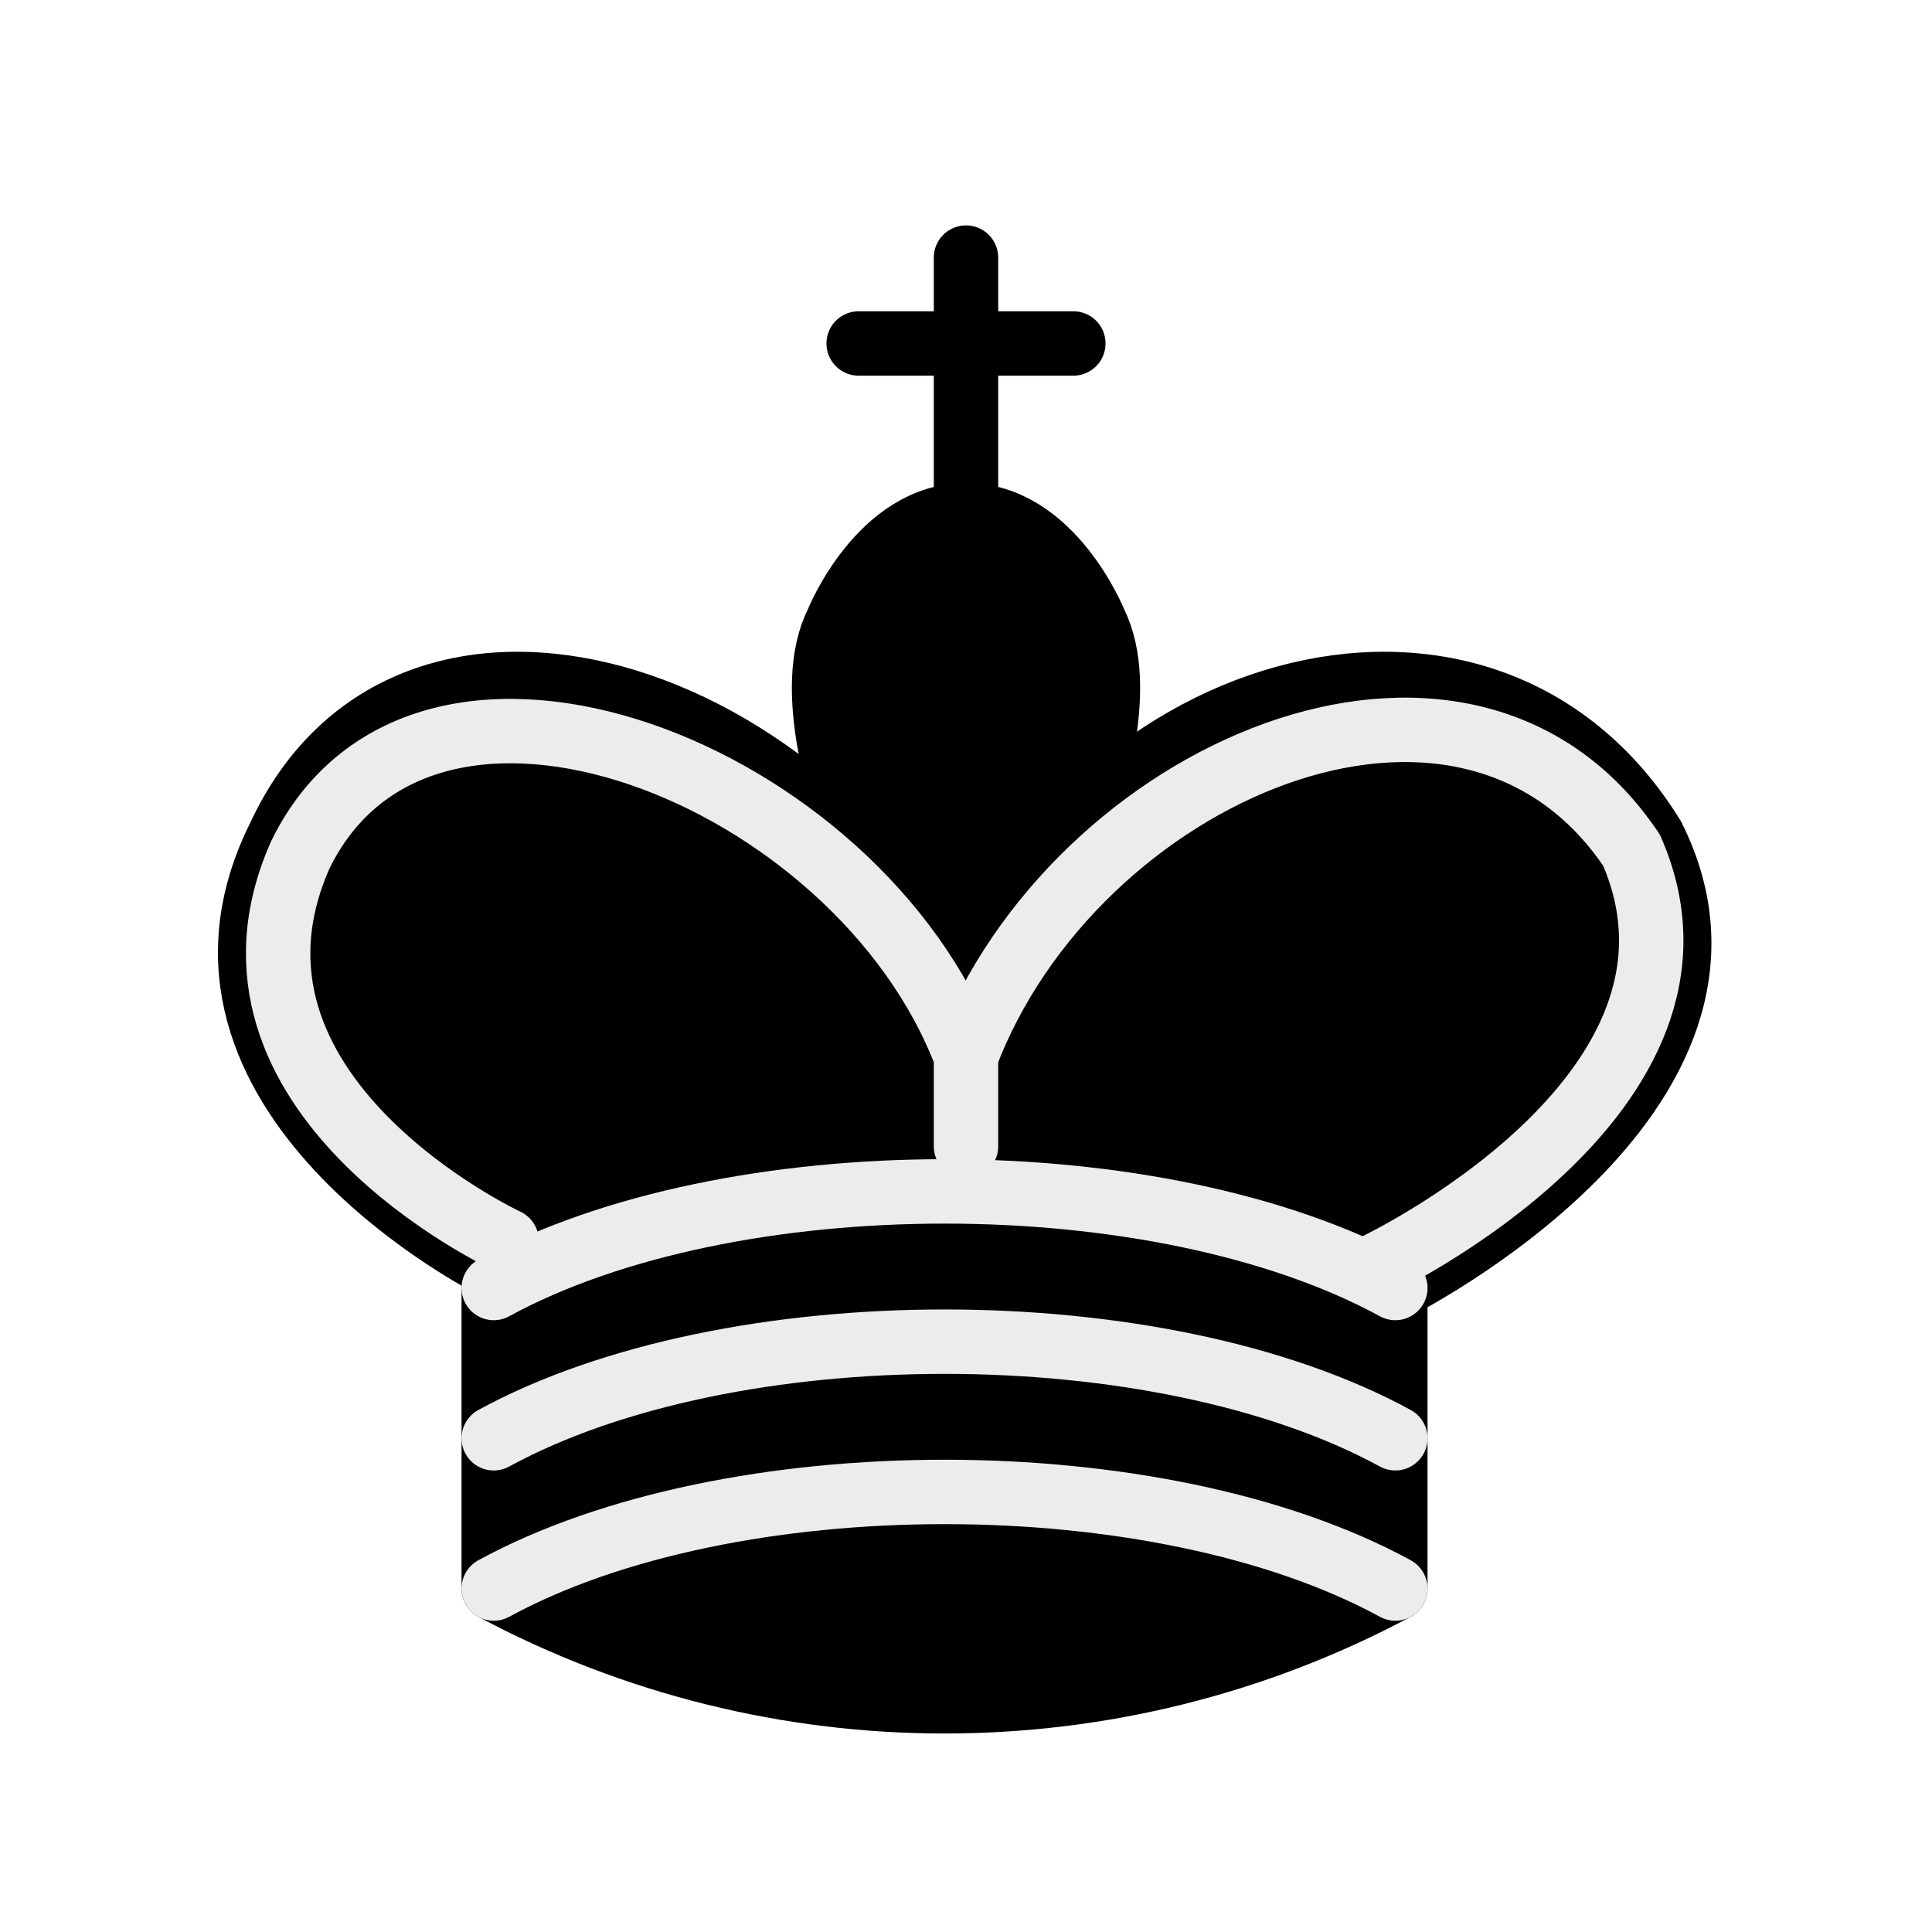
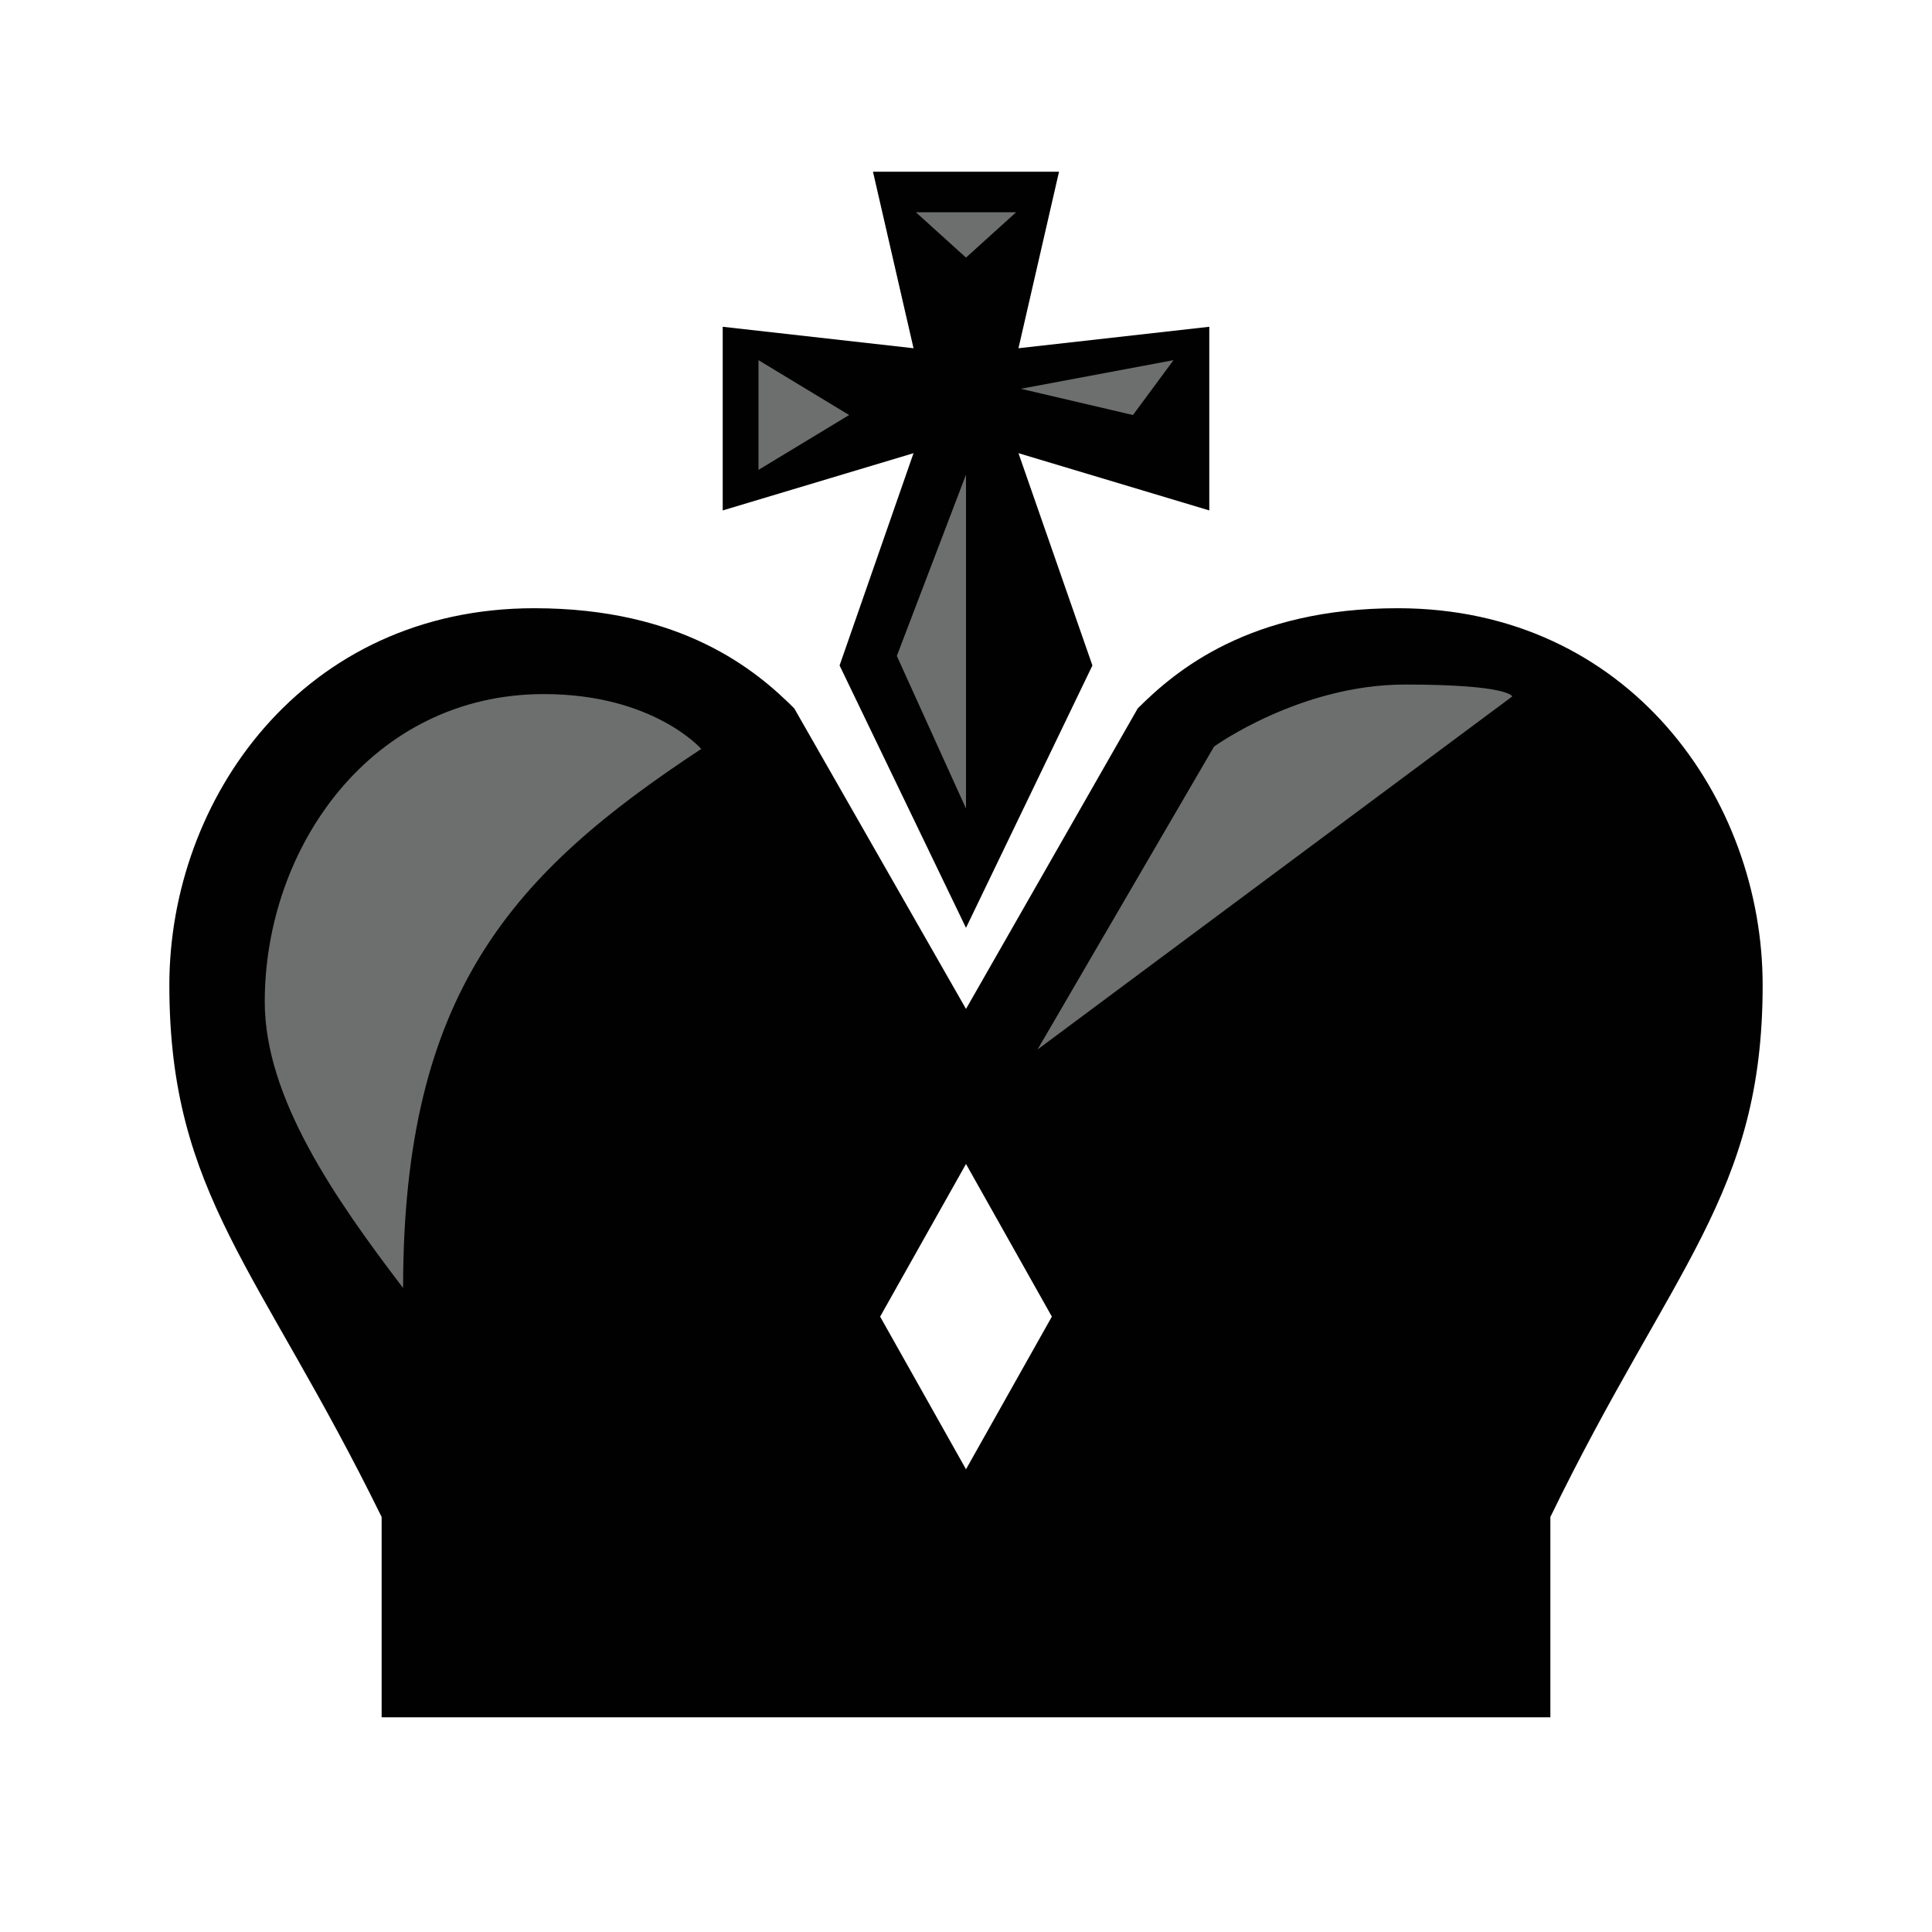
- <svg xmlns="http://www.w3.org/2000/svg" viewBox="0 0 45 45">
-   <g fill="none" fill-rule="evenodd" stroke="#000" stroke-linecap="round" stroke-linejoin="round" stroke-width="1.5">
-     <path stroke-linejoin="miter" d="M22.5 11.6V6" />
-     <path fill="#000" stroke-linecap="butt" stroke-linejoin="miter" d="M22.5 25s4.5-7.5 3-10.5c0 0-1-2.5-3-2.5s-3 2.5-3 2.5c-1.5 3 3 10.5 3 10.5" />
-     <path fill="#000" d="M11.5 37a22.3 22.3 0 0 0 21 0v-7s9-4.5 6-10.5c-4-6.5-13.5-3.5-16 4V27v-3.5c-3.5-7.5-13-10.5-16-4-3 6 5 10 5 10z" />
-     <path stroke-linejoin="miter" d="M20 8h5" />
-     <path stroke="#ececec" d="M32 29.5s8.5-4 6-9.7C34.1 14 25 18 22.5 24.6v2.1-2.1C20 18 9.9 14 7 19.9c-2.5 5.6 4.8 9 4.8 9" />
-     <path stroke="#ececec" d="M11.5 30c5.5-3 15.5-3 21 0m-21 3.5c5.5-3 15.5-3 21 0m-21 3.5c5.5-3 15.5-3 21 0" />
-   </g>
+ <svg xmlns="http://www.w3.org/2000/svg" viewBox="0 0 81 81">
+   <style>.st1{fill:#010101}</style>
+   <path d="M0 0h81v81H0z" style="fill:none" />
+   <path d="M58.6 25.5c-6.2 0-9.3 2.6-10.9 4.2l-7.2 12.6-7.2-12.6c-1.6-1.6-4.7-4.2-10.9-4.2-9.7 0-15.3 8-15.3 15.8 0 8.8 3.8 11.9 8.9 22.3V72h49v-8.4c5.1-10.5 8.9-13.5 8.9-22.3 0-7.8-5.6-15.8-15.3-15.8M40.5 61.6l-3.6-6.4 3.6-6.4 3.6 6.4z" class="st1" />
+   <path d="M50.7 21.4v-7.7l-8 .9 1.7-7.4h-7.8l1.7 7.4-8-.9v7.7l8-2.4-3.1 8.9 5.3 11 5.3-11-3.1-8.9z" class="st1" />
+   <path d="m40.5 19.9-2.9 7.6 2.9 6.4zm-17.7 9.2c-7.2 0-11.7 6.4-11.7 12.9 0 4 2.9 8.2 5.8 12 0-12.4 4.6-17.4 12.5-22.6 0 0-2-2.3-6.6-2.3M43.5 44l7.4-12.7s3.6-2.6 8-2.6 4.5.5 4.5.5zM31.8 15.1l3.8 2.3-3.8 2.3zm17.4 0-6.4 1.2 4.7 1.1zm-6.6-6.2-2.1 1.9-2.1-1.9z" style="fill:#6d6e6e" />
</svg>
